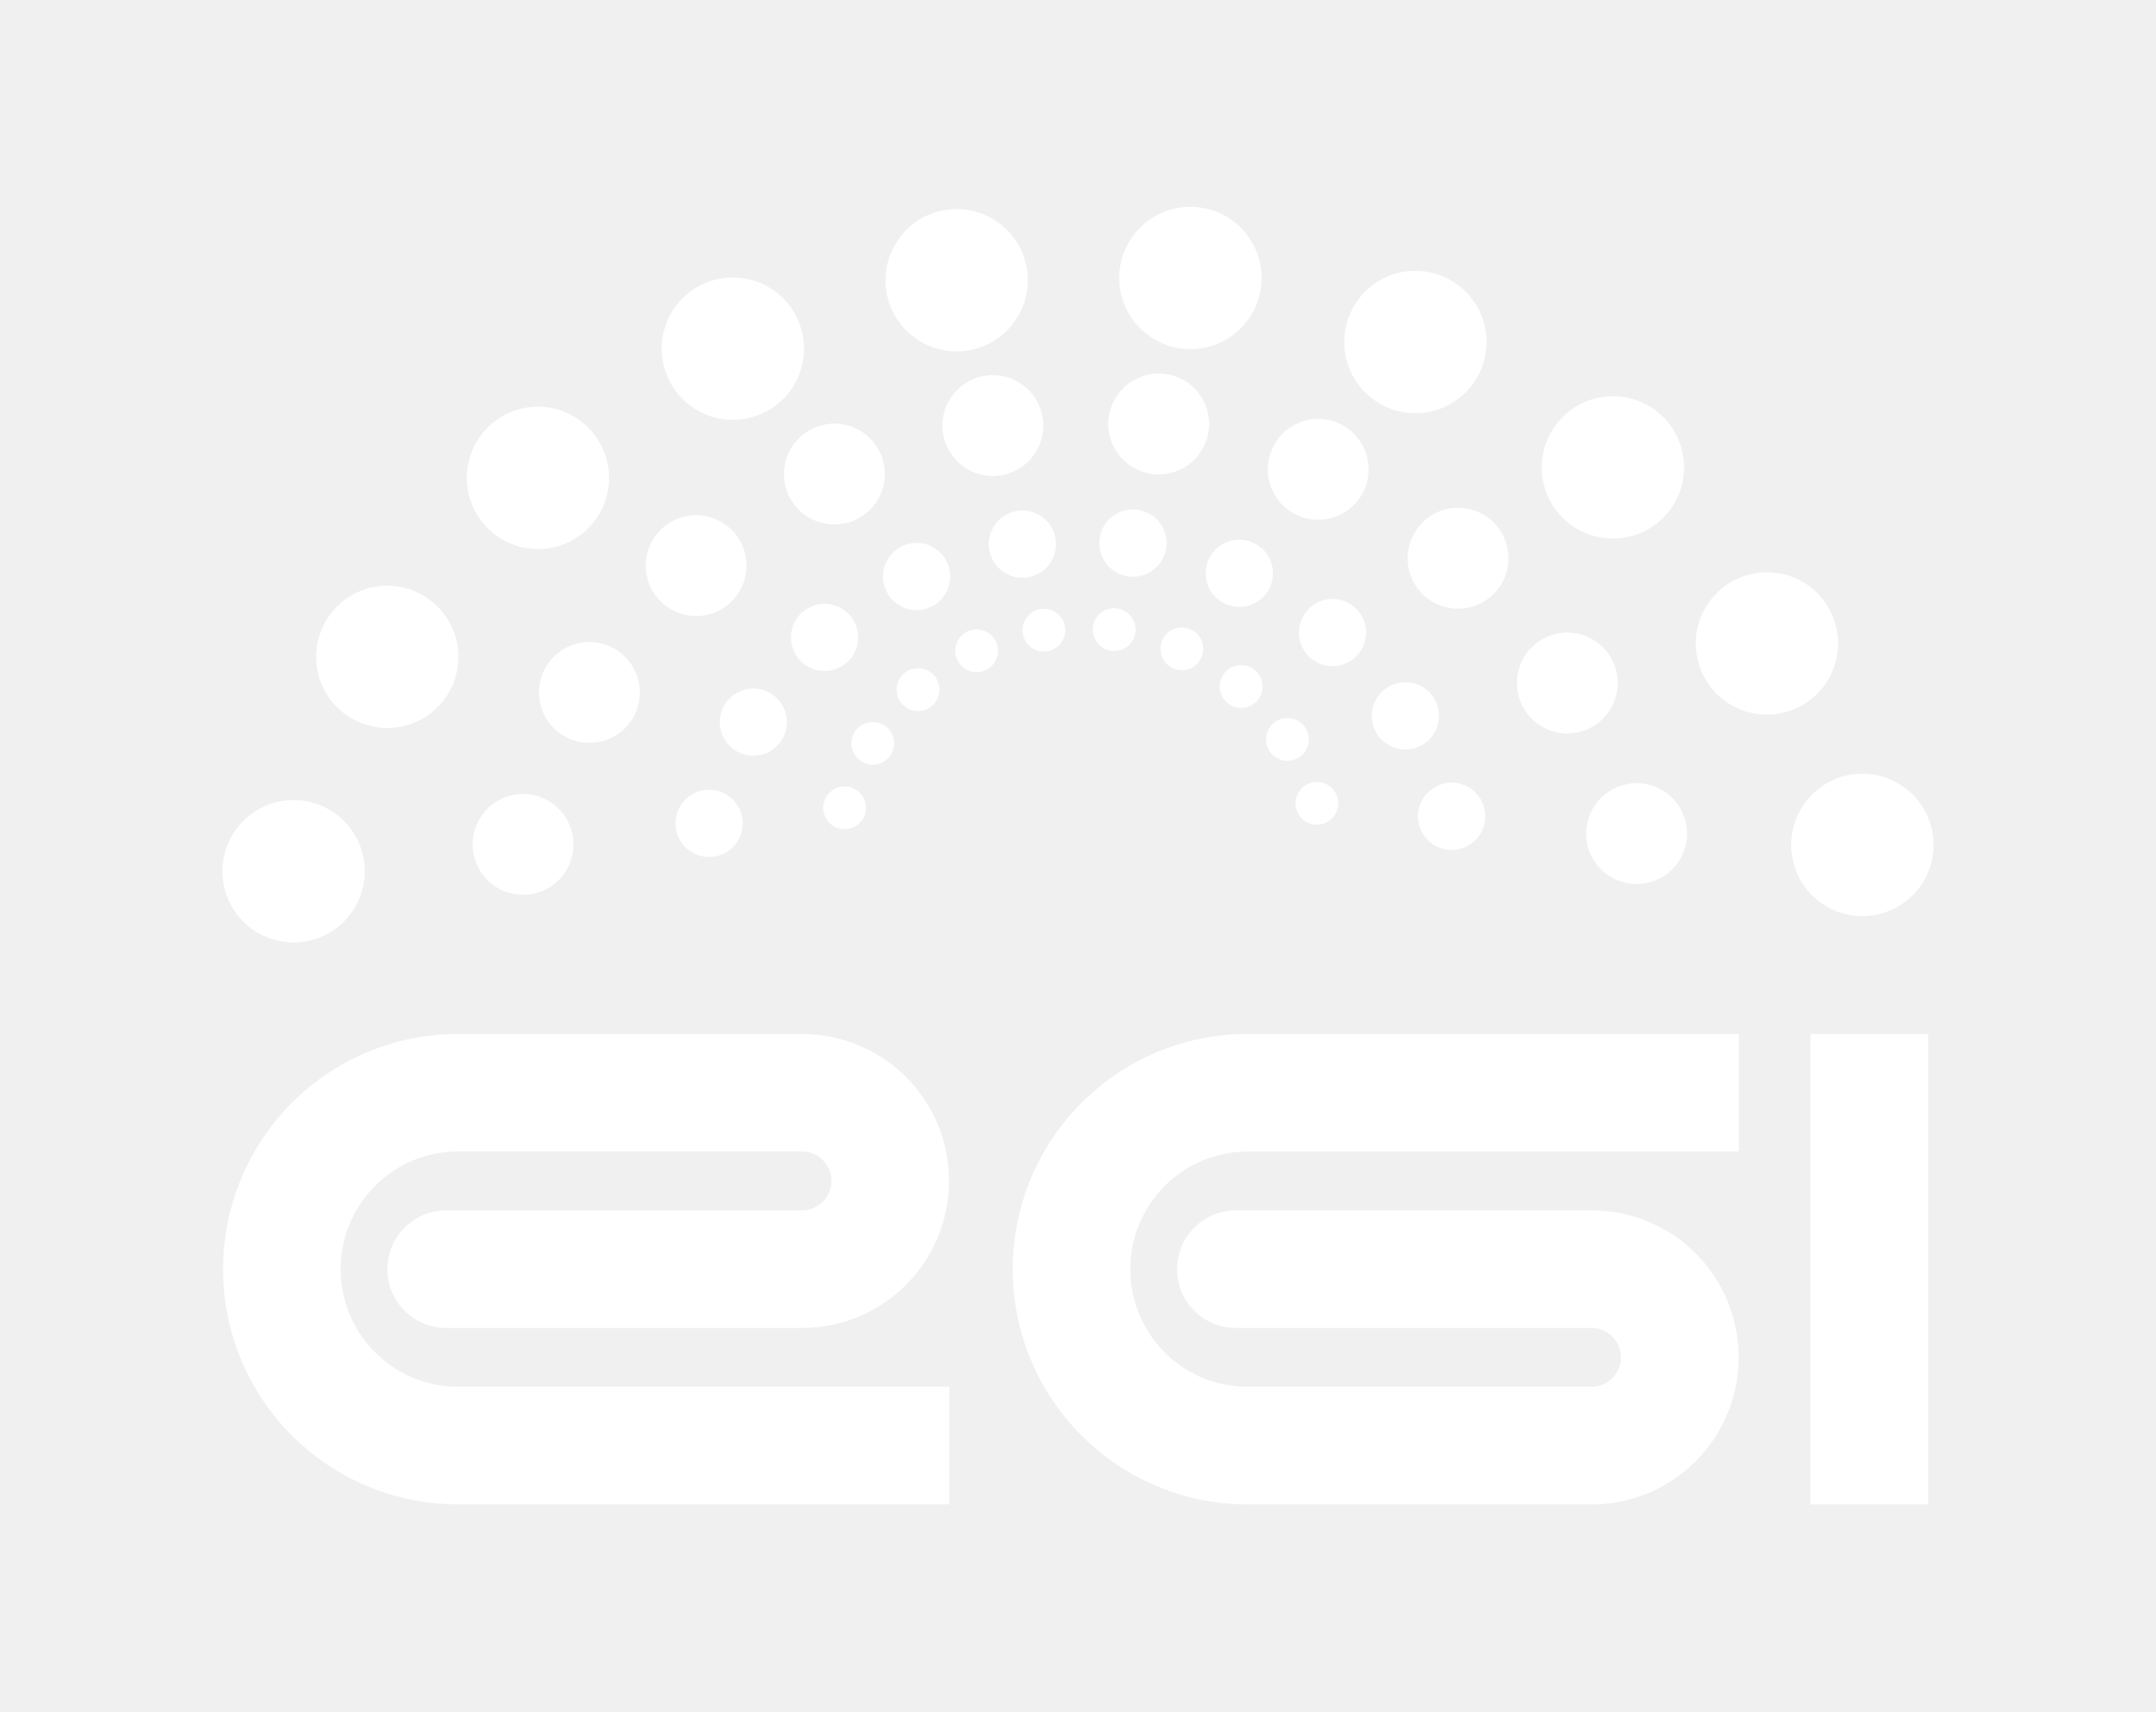
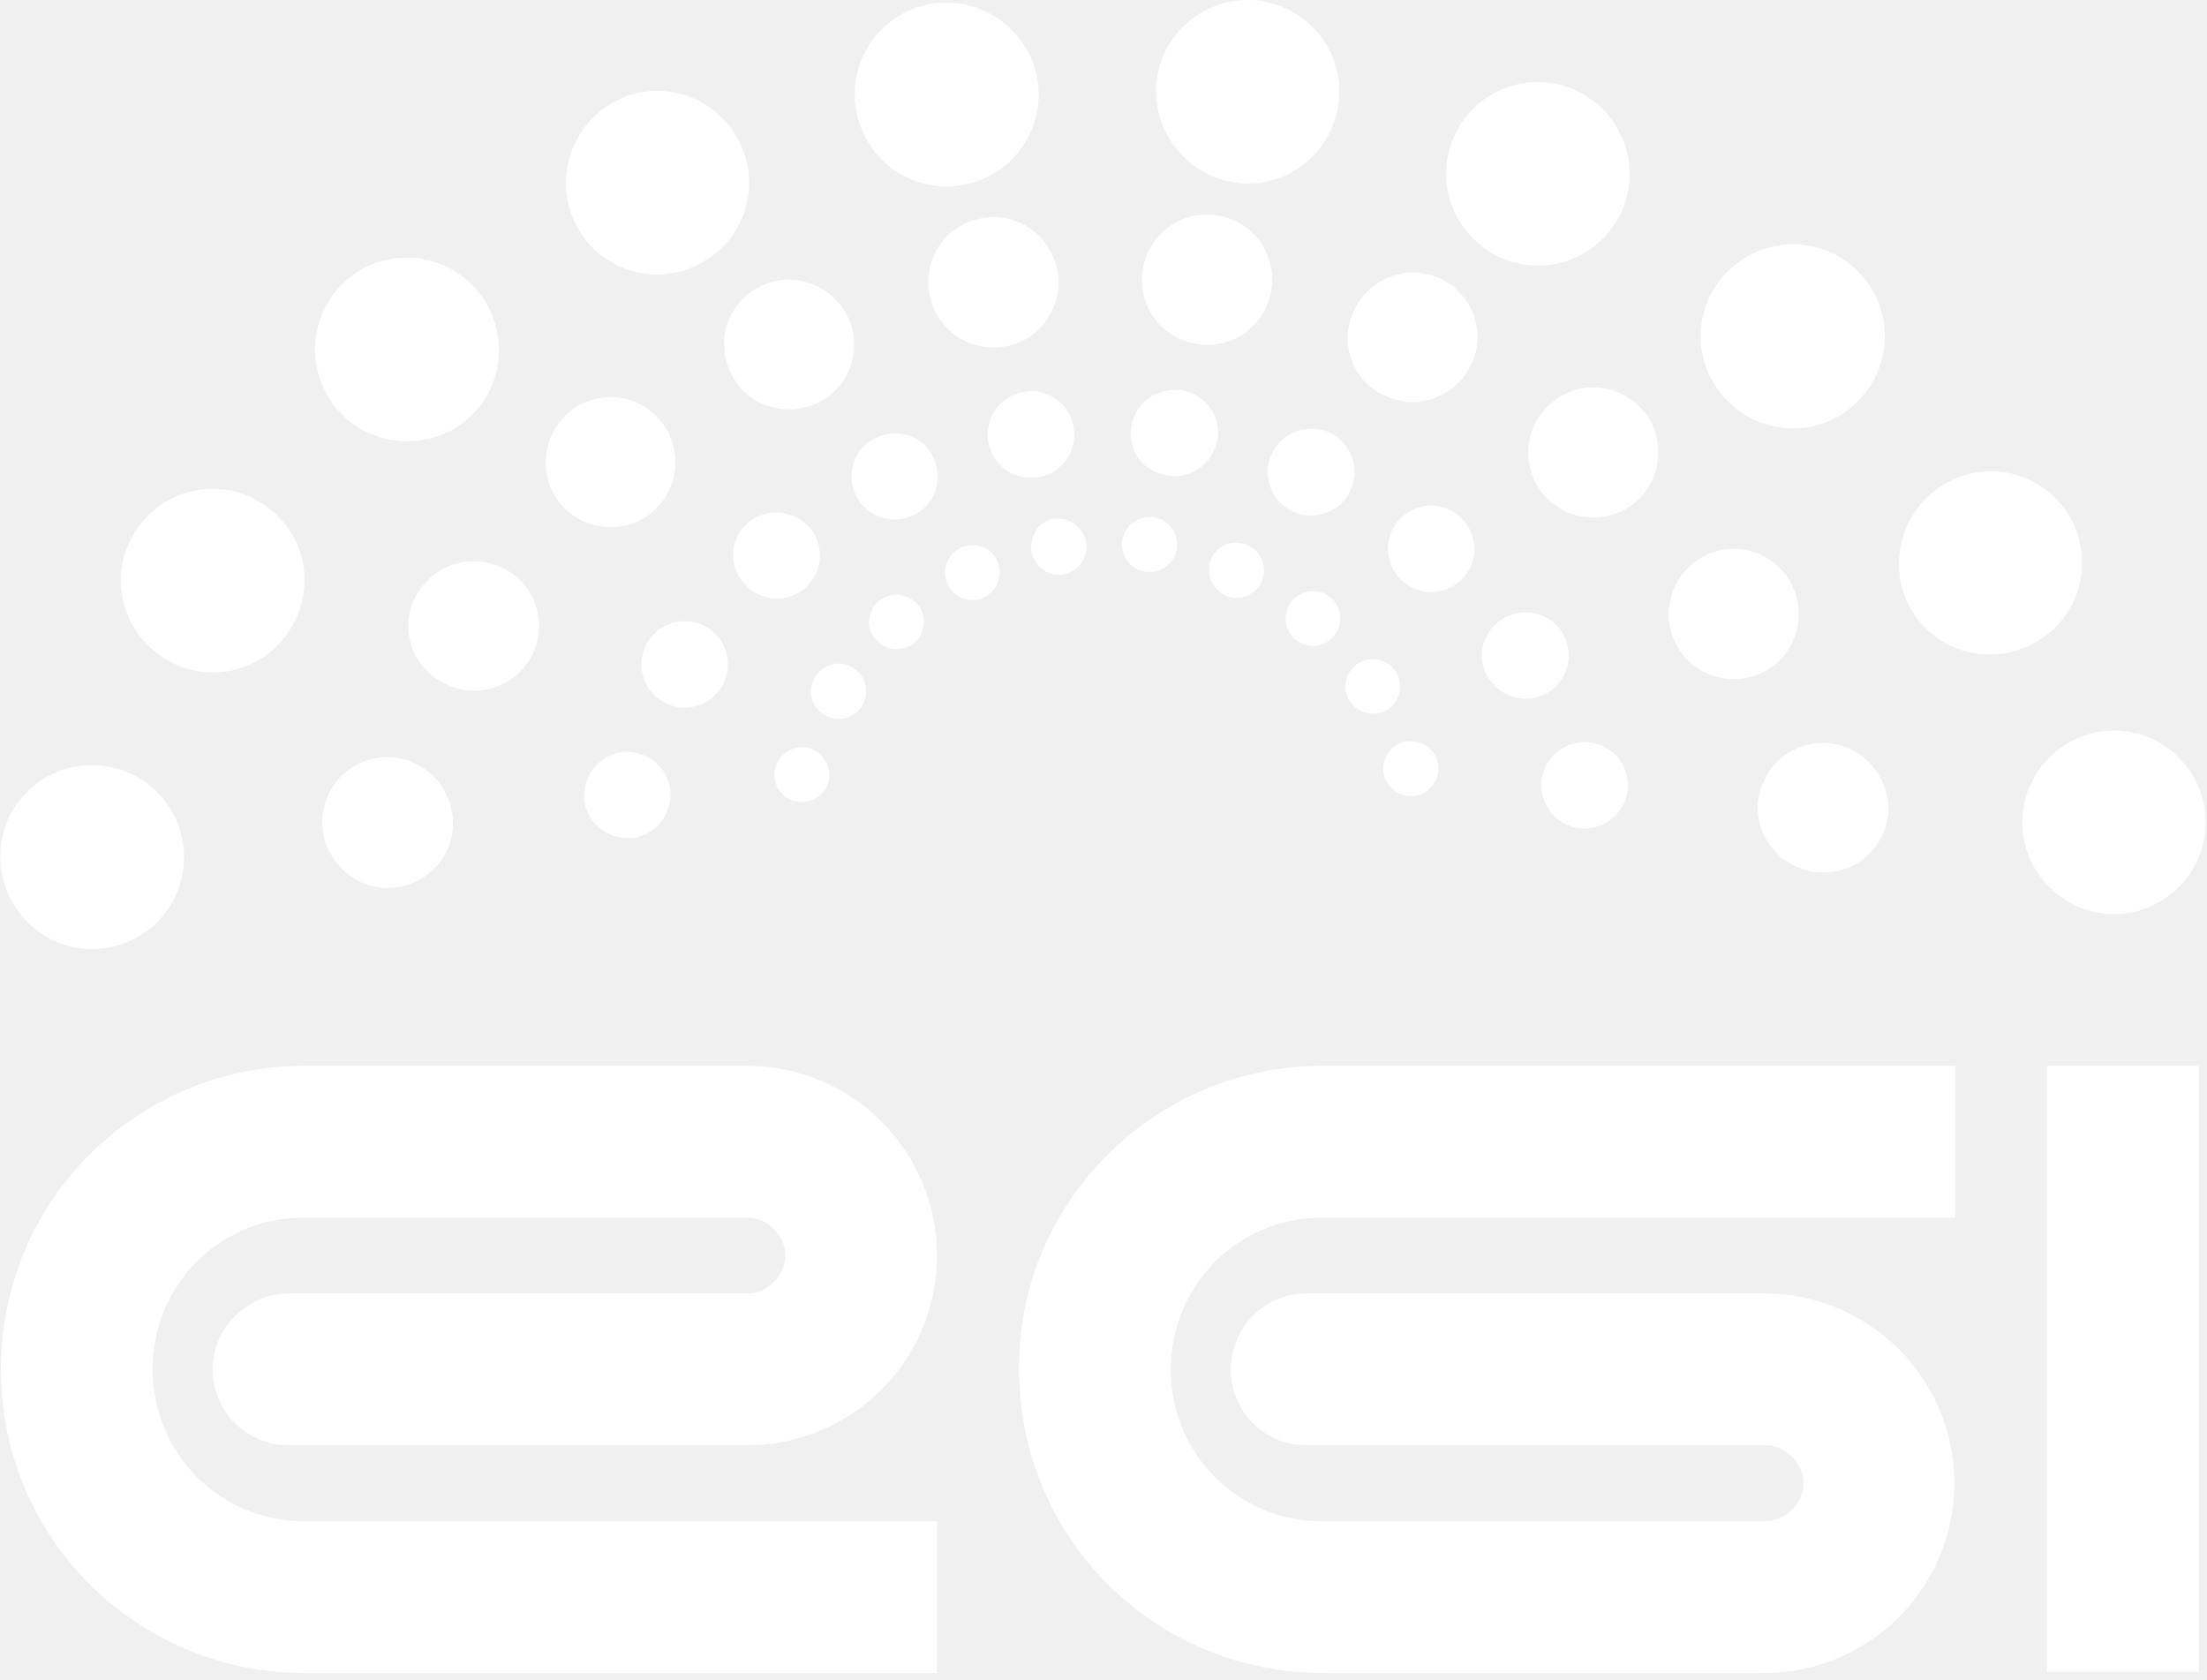
- <svg xmlns="http://www.w3.org/2000/svg" id="Layer_1" viewBox="0 0 315 250" version="1.1" width="315" height="250">
-   <defs id="defs1">
-     <style id="style1">.cls-1{fill:#fff;}</style>
-   </defs>
-   <g id="g41" transform="translate(32.50162,30.215)" style="fill:#ffffff">
-     <path class="cls-1" d="M 131.12,9.02 C 131.82,3.8 136.28,0 141.41,0 v 0 c 0.46,0 0.93,0.03 1.39,0.09 v 0 c 5.69,0.76 9.69,5.99 8.93,11.68 v 0 c -0.76,5.69 -6,9.69 -11.68,8.93 v 0 c -5.69,-0.76 -9.69,-5.99 -8.94,-11.68 v 0 z" id="path1" style="fill:#ffffff" />
-     <path class="cls-1" d="m 105.69,0.45 c 0.53,-0.08 1.06,-0.12 1.59,-0.12 v 0 c 5.04,0 9.47,3.68 10.26,8.82 v 0 c 0.87,5.68 -3.02,10.98 -8.7,11.85 v 0 c -5.67,0.87 -10.98,-3.02 -11.85,-8.7 v 0 c -0.87,-5.67 3.03,-10.98 8.7,-11.85 z" id="path2" style="fill:#ffffff" />
-     <path class="cls-1" d="m 70.14,11.32 c 1.43,-0.67 2.94,-1 4.43,-1 v 0 c 3.9,0 7.63,2.2 9.4,5.96 v 0 c 2.45,5.19 0.24,11.39 -4.96,13.84 v 0 c -5.19,2.45 -11.39,0.24 -13.84,-4.96 v 0 C 62.72,19.97 64.94,13.77 70.13,11.32 v 0 z" id="path3" style="fill:#ffffff" />
-     <path class="cls-1" d="m 195.27,31.3 c 2.05,-2.4 4.96,-3.63 7.89,-3.63 v 0 c 2.4,0 4.8,0.83 6.77,2.51 v 0 c 4.34,3.74 4.86,10.3 1.11,14.65 v 0 c -3.74,4.36 -10.3,4.86 -14.66,1.12 v 0 c -4.36,-3.74 -4.86,-10.3 -1.12,-14.66 v 0 z" id="path4" style="fill:#ffffff" />
-     <path class="cls-1" d="m 39.16,31.84 c 1.98,-1.76 4.45,-2.64 6.92,-2.64 v 0 c 2.86,0 5.71,1.17 7.76,3.48 v 0 c 3.82,4.28 3.45,10.86 -0.83,14.68 v 0 c -4.28,3.82 -10.85,3.45 -14.67,-0.84 v 0 C 34.52,42.24 34.89,35.67 39.17,31.84 v 0 z" id="path5" style="fill:#ffffff" />
-     <path class="cls-1" d="m 220,55.07 c 1.75,-1.13 3.71,-1.68 5.65,-1.68 v 0 c 3.41,0 6.74,1.67 8.73,4.74 v 0 c 3.11,4.82 1.75,11.25 -3.07,14.38 v 0 c -4.82,3.12 -11.25,1.75 -14.38,-3.06 v 0 C 213.82,64.63 215.18,58.2 220,55.07 Z" id="path6" style="fill:#ffffff" />
-     <path class="cls-1" d="m 15.25,60.26 c 1.97,-3.17 5.37,-4.91 8.84,-4.91 v 0 c 1.87,0 3.77,0.51 5.48,1.57 v 0 c 4.87,3.03 6.37,9.44 3.34,14.31 v 0 c -3.03,4.88 -9.44,6.37 -14.31,3.34 v 0 C 13.72,71.54 12.23,65.13 15.26,60.25 v 0 z" id="path7" style="fill:#ffffff" />
-     <path class="cls-1" d="M 0.37,94.32 C 1.63,89.7 5.82,86.67 10.39,86.67 v 0 c 0.91,0 1.83,0.12 2.75,0.37 v 0 c 5.54,1.52 8.79,7.24 7.28,12.78 v 0 c -1.52,5.53 -7.23,8.79 -12.77,7.27 v 0 C 2.11,105.57 -1.15,99.86 0.37,94.32 Z" id="path8" style="fill:#ffffff" />
-     <path class="cls-1" d="m 129.49,30.75 c 0.5,-3.7 3.67,-6.39 7.29,-6.39 v 0 c 0.33,0 0.65,0.02 0.99,0.06 v 0 c 4.03,0.54 6.86,4.25 6.32,8.28 v 0 c -0.54,4.03 -4.24,6.86 -8.27,6.33 v 0 c -4.04,-0.54 -6.88,-4.25 -6.34,-8.28 v 0 z" id="path9" style="fill:#ffffff" />
-     <path class="cls-1" d="m 111.45,24.67 c 0.38,-0.06 0.75,-0.08 1.12,-0.08 v 0 c 3.58,0 6.71,2.61 7.27,6.25 v 0 c 0.62,4.02 -2.14,7.78 -6.17,8.4 v 0 c -4.02,0.62 -7.78,-2.15 -8.4,-6.17 v 0 c -0.62,-4.02 2.15,-7.78 6.17,-8.4 v 0 z" id="path10" style="fill:#ffffff" />
-     <path class="cls-1" d="m 153.37,35.33 c 1.22,-2.73 3.92,-4.35 6.73,-4.35 v 0 c 1.01,0 2.03,0.21 3.01,0.65 v 0 c 3.71,1.67 5.37,6.03 3.7,9.74 v 0 c -1.66,3.71 -6.02,5.37 -9.74,3.7 v 0 c -3.71,-1.66 -5.37,-6.02 -3.7,-9.74 z" id="path11" style="fill:#ffffff" />
-     <path class="cls-1" d="m 86.26,32.37 c 1.01,-0.47 2.09,-0.7 3.14,-0.7 v 0 c 2.76,0 5.41,1.56 6.67,4.22 v 0 c 1.74,3.68 0.16,8.07 -3.52,9.81 v 0 c -3.68,1.74 -8.07,0.17 -9.81,-3.51 v 0 C 81,38.51 82.58,34.12 86.26,32.38 v 0 z" id="path12" style="fill:#ffffff" />
-     <path class="cls-1" d="m 174.95,46.54 c 1.45,-1.7 3.51,-2.57 5.58,-2.57 v 0 c 1.7,0 3.41,0.58 4.8,1.78 v 0 c 3.09,2.65 3.44,7.3 0.79,10.39 v 0 c -2.65,3.09 -7.3,3.44 -10.39,0.79 v 0 c -3.09,-2.65 -3.44,-7.3 -0.79,-10.39 v 0 z" id="path13" style="fill:#ffffff" />
-     <path class="cls-1" d="m 64.3,46.92 c 1.41,-1.25 3.16,-1.87 4.9,-1.87 v 0 c 2.03,0 4.04,0.83 5.5,2.46 v 0 c 2.71,3.04 2.44,7.69 -0.59,10.4 v 0 c -3.04,2.71 -7.69,2.44 -10.4,-0.59 v 0 C 61,54.28 61.27,49.63 64.3,46.91 v 0 z" id="path14" style="fill:#ffffff" />
-     <path class="cls-1" d="m 192.48,63.39 c 1.24,-0.8 2.63,-1.19 4.01,-1.19 v 0 c 2.41,0 4.77,1.18 6.18,3.36 v 0 c 2.21,3.41 1.24,7.98 -2.17,10.19 v 0 c -3.41,2.22 -7.98,1.24 -10.19,-2.17 v 0 c -2.21,-3.41 -1.24,-7.98 2.17,-10.19 z" id="path15" style="fill:#ffffff" />
-     <path class="cls-1" d="m 47.35,67.06 c 1.4,-2.24 3.8,-3.48 6.27,-3.48 v 0 c 1.33,0 2.67,0.36 3.88,1.11 v 0 c 3.46,2.15 4.52,6.7 2.37,10.15 v 0 c -2.15,3.45 -6.69,4.51 -10.15,2.36 v 0 C 46.26,75.05 45.21,70.51 47.35,67.05 v 0 z" id="path16" style="fill:#ffffff" />
-     <path class="cls-1" d="m 36.81,91.21 c 0.89,-3.27 3.87,-5.43 7.1,-5.43 v 0 c 0.65,0 1.3,0.09 1.95,0.26 v 0 c 3.92,1.08 6.24,5.13 5.16,9.06 v 0 c -1.07,3.92 -5.13,6.23 -9.05,5.15 v 0 c -3.92,-1.07 -6.23,-5.12 -5.16,-9.04 z" id="path17" style="fill:#ffffff" />
-     <path class="cls-1" d="m 128.15,48.47 c 0.34,-2.47 2.44,-4.26 4.87,-4.26 v 0 c 0.22,0 0.44,0.01 0.66,0.05 v 0 c 2.69,0.36 4.58,2.83 4.21,5.52 v 0 c -0.35,2.69 -2.83,4.58 -5.52,4.22 v 0 c -2.69,-0.36 -4.57,-2.83 -4.22,-5.52 v 0 z" id="path18" style="fill:#ffffff" />
-     <path class="cls-1" d="m 116.13,44.42 c 0.25,-0.04 0.5,-0.05 0.75,-0.05 v 0 c 2.39,0 4.48,1.74 4.85,4.17 v 0 c 0.41,2.68 -1.43,5.19 -4.11,5.6 v 0 c -2.68,0.41 -5.19,-1.43 -5.6,-4.11 v 0 c -0.41,-2.68 1.43,-5.19 4.11,-5.6 v 0 z" id="path19" style="fill:#ffffff" />
-     <path class="cls-1" d="m 144.08,51.53 c 0.82,-1.82 2.61,-2.9 4.49,-2.9 v 0 c 0.67,0 1.36,0.14 2.01,0.44 v 0 c 0,0 0,0 0,0 v 0 c 2.48,1.11 3.58,4.01 2.47,6.49 v 0 c -1.12,2.47 -4.02,3.58 -6.5,2.47 v 0 c -2.48,-1.11 -3.58,-4.02 -2.47,-6.49 v 0 z" id="path20" style="fill:#ffffff" />
-     <path class="cls-1" d="m 99.33,49.56 c 0.68,-0.32 1.39,-0.47 2.09,-0.47 v 0 c 1.84,0 3.6,1.04 4.44,2.82 v 0 c 1.16,2.45 0.11,5.38 -2.34,6.54 v 0 c -2.45,1.16 -5.38,0.11 -6.54,-2.34 v 0 c -1.16,-2.46 -0.11,-5.38 2.35,-6.54 v 0 z" id="path21" style="fill:#ffffff" />
-     <path class="cls-1" d="M 84.7,59.25 C 85.64,58.42 86.8,58 87.97,58 v 0 c 1.35,0 2.7,0.56 3.67,1.64 v 0 c 1.8,2.02 1.63,5.13 -0.4,6.93 v 0 c -2.02,1.81 -5.13,1.63 -6.93,-0.39 v 0 C 82.5,64.16 82.68,61.05 84.7,59.24 v 0 z" id="path22" style="fill:#ffffff" />
-     <path class="cls-1" d="m 170.15,70.24 c 0.82,-0.53 1.75,-0.79 2.67,-0.79 v 0 c 1.61,0 3.18,0.79 4.13,2.24 v 0 c 1.47,2.28 0.83,5.32 -1.45,6.8 v 0 c -2.27,1.48 -5.32,0.82 -6.8,-1.45 v 0 c -1.47,-2.28 -0.82,-5.32 1.45,-6.79 v 0 z" id="path23" style="fill:#ffffff" />
-     <path class="cls-1" d="m 178.2,84.32 c 0.46,-0.14 0.93,-0.2 1.4,-0.2 v 0 c 2.11,0 4.07,1.38 4.7,3.53 v 0 c 0.77,2.6 -0.72,5.33 -3.33,6.1 v 0 c -2.6,0.77 -5.33,-0.72 -6.1,-3.32 v 0 c -0.77,-2.6 0.72,-5.33 3.33,-6.1 v 0 z" id="path24" style="fill:#ffffff" />
-     <path class="cls-1" d="m 66.36,88.78 c 0.6,-2.18 2.58,-3.62 4.74,-3.62 v 0 c 0.43,0 0.87,0.06 1.3,0.18 v 0 c 2.62,0.72 4.16,3.42 3.44,6.03 v 0 c -0.71,2.62 -3.42,4.16 -6.03,3.44 v 0 c -2.62,-0.72 -4.16,-3.42 -3.44,-6.03 v 0 z" id="path25" style="fill:#ffffff" />
-     <path class="cls-1" d="m 127.18,61.35 c 0.21,-1.57 1.56,-2.71 3.1,-2.71 v 0 c 0.13,0 0.27,0 0.42,0.03 v 0 c 1.71,0.23 2.9,1.8 2.69,3.51 v 0 c -0.23,1.71 -1.81,2.91 -3.52,2.68 v 0 c -1.71,-0.23 -2.91,-1.8 -2.69,-3.51 z" id="path26" style="fill:#ffffff" />
-     <path class="cls-1" d="m 119.54,58.77 c 0.16,-0.02 0.32,-0.04 0.48,-0.04 v 0 c 1.51,0 2.84,1.11 3.08,2.65 v 0 c 0.26,1.7 -0.91,3.3 -2.61,3.56 v 0 c -1.71,0.26 -3.3,-0.91 -3.56,-2.62 v 0 c -0.26,-1.7 0.91,-3.3 2.61,-3.56 v 0 z" id="path27" style="fill:#ffffff" />
-     <path class="cls-1" d="m 137.31,63.29 c 0.52,-1.16 1.65,-1.84 2.85,-1.84 v 0 c 0.43,0 0.87,0.09 1.29,0.28 v 0 c 1.57,0.7 2.27,2.55 1.57,4.13 v 0 c -0.71,1.57 -2.56,2.28 -4.13,1.57 v 0 c -1.57,-0.71 -2.27,-2.55 -1.57,-4.13 v 0 z" id="path28" style="fill:#ffffff" />
-     <path class="cls-1" d="m 99.54,68.21 c 0.59,-0.53 1.34,-0.8 2.08,-0.8 v 0 c 0.86,0 1.72,0.35 2.33,1.05 v 0 c 1.15,1.29 1.04,3.26 -0.25,4.41 v 0 c -1.28,1.15 -3.26,1.03 -4.41,-0.25 v 0 c -1.14,-1.29 -1.04,-3.26 0.25,-4.41 z" id="path29" style="fill:#ffffff" />
-     <path class="cls-1" d="m 153.9,75.19 c 0.52,-0.34 1.11,-0.5 1.69,-0.5 v 0 c 1.03,0 2.03,0.5 2.62,1.42 v 0 c 0.94,1.45 0.53,3.39 -0.92,4.32 v 0 c -1.45,0.94 -3.38,0.53 -4.32,-0.92 v 0 c -0.94,-1.45 -0.52,-3.38 0.92,-4.32 v 0 z" id="path30" style="fill:#ffffff" />
-     <path class="cls-1" d="m 92.36,76.74 c 0.59,-0.95 1.61,-1.47 2.66,-1.48 v 0 c 0.56,0 1.13,0.16 1.65,0.47 v 0 c 1.47,0.92 1.91,2.84 1,4.3 v 0 c -0.91,1.47 -2.84,1.92 -4.3,1.01 v 0 c -1.46,-0.92 -1.91,-2.84 -1,-4.31 v 0 z" id="path31" style="fill:#ffffff" />
-     <path class="cls-1" d="m 159.01,84.15 c 0.3,-0.09 0.59,-0.13 0.89,-0.13 v 0 c 1.35,0 2.6,0.88 2.99,2.24 v 0 c 0.49,1.66 -0.46,3.39 -2.1,3.88 v 0 c -1.66,0.49 -3.39,-0.46 -3.88,-2.11 v 0 c -0.49,-1.66 0.46,-3.39 2.11,-3.88 v 0 z" id="path32" style="fill:#ffffff" />
-     <path class="cls-1" d="m 87.89,86.98 c 0.38,-1.39 1.64,-2.3 3.01,-2.3 v 0 c 0.27,0 0.55,0.04 0.82,0.11 v 0 c 1.67,0.46 2.65,2.18 2.19,3.84 v 0 c -0.46,1.66 -2.18,2.64 -3.84,2.19 v 0 C 88.4,90.36 87.43,88.64 87.88,86.98 v 0 z" id="path33" style="fill:#ffffff" />
-     <path class="cls-1" d="m 204.54,84.51 c 0.69,-0.21 1.39,-0.31 2.08,-0.31 v 0 c 3.18,0 6.12,2.08 7.06,5.29 v 0 c 1.16,3.9 -1.08,8 -4.98,9.15 v 0 c -3.91,1.14 -8,-1.08 -9.16,-4.98 v 0 c -1.14,-3.9 1.08,-8 4.99,-9.15 v 0 z" id="path34" style="fill:#ffffff" />
-     <rect class="cls-1" x="232.02" y="120.84" width="17.18" height="68.73" id="rect34" style="fill:#ffffff" />
-     <path class="cls-1" d="m 24.1,155.2 c 0,-4.74 3.85,-8.59 8.6,-8.59 h 51.98 c 1.21,0 2.23,-0.47 3.04,-1.26 v 0 c 0.79,-0.8 1.25,-1.83 1.25,-3.04 v 0 c 0,-1.22 -0.47,-2.23 -1.25,-3.04 v 0 c -0.81,-0.79 -1.83,-1.25 -3.04,-1.26 H 34.41 c -4.75,0 -8.98,1.91 -12.11,5.02 v 0 c -3.12,3.14 -5.02,7.39 -5.03,12.16 v 0 c 0.01,4.78 1.91,9.02 5.03,12.16 v 0 c 3.12,3.13 7.35,5.02 12.11,5.02 h 71.79 v 17.19 H 34.39 c -9.45,0 -18.08,-3.87 -24.26,-10.08 v 0 C 3.94,173.3 0.08,164.66 0.09,155.2 v 0 c 0,-9.46 3.85,-18.1 10.04,-24.29 v 0 c 6.18,-6.21 14.82,-10.07 24.27,-10.07 h 50.27 c 5.9,0 11.33,2.41 15.19,6.28 v 0 c 3.88,3.86 6.3,9.29 6.29,15.19 v 0 c 0,5.91 -2.42,11.33 -6.29,15.2 v 0 c -3.85,3.86 -9.27,6.28 -15.17,6.28 h -52 c -4.75,0 -8.6,-3.84 -8.6,-8.59 z" id="path35" style="fill:#ffffff" />
-     <path class="cls-1" d="m 139.47,155.2 c 0,4.75 3.84,8.59 8.59,8.59 h 51.97 c 1.21,0 2.24,0.47 3.04,1.26 v 0 c 0.79,0.81 1.25,1.83 1.25,3.04 v 0 c 0,1.21 -0.47,2.23 -1.25,3.03 v 0 c -0.8,0.79 -1.83,1.25 -3.04,1.26 h -50.26 c -4.76,0 -8.98,-1.89 -12.11,-5.02 v 0 c -3.11,-3.14 -5.02,-7.37 -5.02,-12.16 v 0 c 0,-4.77 1.91,-9.02 5.02,-12.16 v 0 c 3.13,-3.11 7.35,-5.02 12.11,-5.02 h 71.79 v -17.18 h -71.8 c -9.45,0 -18.08,3.86 -24.25,10.07 v 0 c -6.2,6.19 -10.05,14.83 -10.05,24.29 v 0 c 0,9.46 3.84,18.1 10.05,24.29 v 0 c 6.18,6.21 14.81,10.08 24.27,10.08 h 50.26 c 5.91,0 11.34,-2.42 15.2,-6.3 v 0 c 3.86,-3.86 6.29,-9.28 6.28,-15.19 v 0 c 0,-5.9 -2.42,-11.32 -6.28,-15.19 v 0 c -3.86,-3.87 -9.28,-6.29 -15.18,-6.29 h -51.99 c -4.75,0 -8.59,3.85 -8.59,8.59 v 0 z" id="path36" style="fill:#ffffff" />
-     <path class="cls-1" d="m 250,93.22 c 0,5.74 -4.66,10.4 -10.41,10.4 -5.75,0 -10.39,-4.66 -10.39,-10.4 0,-5.74 4.66,-10.4 10.39,-10.4 5.73,0 10.41,4.66 10.41,10.4 z" id="path37" style="fill:#ffffff" />
-     <path class="cls-1" d="m 184.69,19.75 c 0,5.74 -4.65,10.4 -10.4,10.4 -5.75,0 -10.39,-4.66 -10.39,-10.4 0,-5.74 4.65,-10.4 10.39,-10.4 5.74,0 10.4,4.66 10.4,10.4 z" id="path38" style="fill:#ffffff" />
-     <path class="cls-1" d="m 167.09,62.2 c 0,2.71 -2.2,4.91 -4.91,4.91 -2.71,0 -4.9,-2.2 -4.9,-4.91 0,-2.71 2.19,-4.91 4.9,-4.91 2.71,0 4.91,2.2 4.91,4.91 z" id="path39" style="fill:#ffffff" />
-     <path class="cls-1" d="m 82.47,75.28 c 0,2.71 -2.2,4.91 -4.91,4.91 -2.71,0 -4.9,-2.2 -4.9,-4.91 0,-2.71 2.19,-4.9 4.9,-4.9 2.71,0 4.91,2.19 4.91,4.9 z" id="path40" style="fill:#ffffff" />
-     <circle class="cls-1" cx="148.83" cy="70.08" r="3.13" id="circle40" style="fill:#ffffff" />
-     <path class="cls-1" d="m 113.31,64.86 c 0,1.73 -1.4,3.13 -3.13,3.13 -1.73,0 -3.12,-1.4 -3.12,-3.13 0,-1.73 1.4,-3.12 3.12,-3.12 1.72,0 3.13,1.4 3.13,3.12 z" id="path41" style="fill:#ffffff" />
-   </g>
+ <svg xmlns="http://www.w3.org/2000/svg" width="159" height="121" viewBox="0 0 159 121" fill="none">
+   <path d="M83.334 5.721C83.779 2.415 86.639 0 89.881 0C90.199 0 90.453 0 90.771 0.064C94.394 0.572 96.937 3.877 96.428 7.501C95.92 11.124 92.615 13.666 88.991 13.158C85.432 12.649 82.889 9.344 83.334 5.721Z" fill="white" />
+   <path d="M67.188 0.254C67.506 0.191 67.888 0.191 68.206 0.191C71.384 0.191 74.244 2.543 74.753 5.785C75.325 9.408 72.846 12.777 69.222 13.349C65.599 13.921 62.23 11.442 61.658 7.819C61.086 4.196 63.565 0.827 67.188 0.254Z" fill="white" />
+   <path d="M44.559 7.183C45.449 6.738 46.403 6.547 47.356 6.547C49.835 6.547 52.187 7.946 53.331 10.361C54.92 13.667 53.458 17.608 50.153 19.133C46.848 20.722 42.907 19.26 41.381 15.955C39.855 12.713 41.254 8.772 44.559 7.183Z" fill="white" />
+   <path d="M124.143 19.896C125.478 18.37 127.321 17.608 129.165 17.608C130.69 17.608 132.216 18.116 133.487 19.197C136.221 21.549 136.602 25.744 134.186 28.541C131.835 31.338 127.639 31.656 124.842 29.24C122.045 26.825 121.728 22.693 124.143 19.896Z" fill="white" />
+   <path d="M24.918 20.214C26.189 19.07 27.778 18.561 29.304 18.561C31.147 18.561 32.927 19.324 34.262 20.786C36.677 23.519 36.486 27.715 33.753 30.13C31.02 32.546 26.825 32.291 24.409 29.622C21.93 26.825 22.184 22.693 24.918 20.214Z" fill="white" />
+   <path d="M139.844 35.025C140.924 34.325 142.196 33.944 143.403 33.944C145.565 33.944 147.662 35.025 148.933 36.931C150.904 39.983 150.078 44.114 146.963 46.085C143.912 48.055 139.78 47.229 137.81 44.114C135.903 41.063 136.792 36.995 139.844 35.025Z" fill="white" />
+   <path d="M9.726 38.33C10.997 36.296 13.158 35.215 15.319 35.215C16.527 35.215 17.735 35.533 18.815 36.232C21.93 38.139 22.884 42.208 20.913 45.322C19.006 48.437 14.938 49.39 11.823 47.42C8.708 45.449 7.755 41.381 9.726 38.33Z" fill="white" />
+   <path d="M0.255 59.942C1.081 57.018 3.751 55.111 6.611 55.111C7.183 55.111 7.755 55.175 8.391 55.365C11.887 56.319 13.985 59.942 13.031 63.502C12.078 66.998 8.454 69.095 4.895 68.142C1.335 67.125 -0.699 63.502 0.255 59.942Z" fill="white" />
+   <path d="M82.317 19.515C82.635 17.163 84.669 15.447 86.957 15.447C87.148 15.447 87.402 15.447 87.593 15.51C90.135 15.828 91.979 18.18 91.597 20.786C91.28 23.329 88.928 25.172 86.322 24.791C83.779 24.473 81.936 22.121 82.317 19.515Z" fill="white" />
+   <path d="M70.875 15.701C71.13 15.637 71.384 15.637 71.575 15.637C73.863 15.637 75.833 17.29 76.215 19.642C76.596 22.184 74.88 24.6 72.274 24.981C69.731 25.363 67.316 23.646 66.934 21.04C66.553 18.434 68.269 16.082 70.875 15.701Z" fill="white" />
+   <path d="M97.509 22.439C98.272 20.723 99.988 19.642 101.768 19.642C102.404 19.642 103.039 19.769 103.675 20.023C106.027 21.104 107.108 23.837 106.027 26.189C104.946 28.541 102.213 29.622 99.861 28.541C97.509 27.587 96.429 24.791 97.509 22.439Z" fill="white" />
+   <path d="M54.857 20.595C55.492 20.277 56.192 20.15 56.827 20.15C58.607 20.15 60.26 21.167 61.086 22.82C62.167 25.172 61.213 27.969 58.861 29.049C56.51 30.13 53.713 29.177 52.632 26.825C51.488 24.473 52.505 21.676 54.857 20.595Z" fill="white" />
+   <path d="M111.239 29.558C112.192 28.477 113.464 27.905 114.799 27.905C115.879 27.905 116.96 28.287 117.85 29.049C119.82 30.702 120.011 33.69 118.358 35.66C116.642 37.631 113.718 37.822 111.748 36.169C109.777 34.516 109.523 31.529 111.239 29.558Z" fill="white" />
+   <path d="M40.873 29.812C41.763 28.986 42.907 28.605 43.987 28.605C45.259 28.605 46.53 29.113 47.483 30.194C49.2 32.101 49.009 35.088 47.102 36.804C45.195 38.521 42.207 38.33 40.491 36.423C38.775 34.516 38.966 31.529 40.873 29.812Z" fill="white" />
+   <path d="M122.363 40.301C123.126 39.792 124.016 39.538 124.906 39.538C126.431 39.538 127.957 40.301 128.847 41.699C130.245 43.86 129.609 46.784 127.448 48.183C125.287 49.581 122.363 48.946 120.965 46.784C119.566 44.623 120.202 41.699 122.363 40.301Z" fill="white" />
+   <path d="M30.13 42.652C31.02 41.254 32.546 40.428 34.135 40.428C34.961 40.428 35.851 40.682 36.614 41.127C38.839 42.462 39.474 45.386 38.139 47.547C36.741 49.772 33.88 50.407 31.719 49.072C29.431 47.737 28.732 44.813 30.13 42.652Z" fill="white" />
+   <path d="M23.392 57.972C23.964 55.874 25.871 54.539 27.905 54.539C28.286 54.539 28.731 54.603 29.176 54.73C31.655 55.429 33.117 57.972 32.482 60.514C31.782 62.993 29.24 64.456 26.697 63.82C24.155 63.057 22.693 60.451 23.392 57.972Z" fill="white" />
+   <path d="M81.491 30.829C81.681 29.24 83.016 28.096 84.606 28.096C84.733 28.096 84.86 28.096 85.05 28.096C86.767 28.35 87.975 29.876 87.72 31.592C87.466 33.308 85.94 34.516 84.224 34.262C82.444 34.071 81.237 32.545 81.491 30.829Z" fill="white" />
+   <path d="M73.799 28.223C73.99 28.223 74.117 28.16 74.244 28.16C75.77 28.16 77.105 29.24 77.359 30.829C77.613 32.546 76.469 34.135 74.753 34.389C73.036 34.643 71.447 33.499 71.193 31.783C70.939 30.067 72.083 28.477 73.799 28.223Z" fill="white" />
+   <path d="M91.597 32.736C92.106 31.592 93.25 30.893 94.458 30.893C94.903 30.893 95.348 30.957 95.729 31.147C97.318 31.846 98.017 33.69 97.318 35.279C96.619 36.868 94.776 37.567 93.186 36.868C91.597 36.169 90.898 34.326 91.597 32.736Z" fill="white" />
+   <path d="M63.12 31.529C63.565 31.338 64.01 31.211 64.455 31.211C65.599 31.211 66.743 31.846 67.252 32.99C68.014 34.58 67.315 36.423 65.79 37.122C64.201 37.885 62.357 37.186 61.658 35.66C60.895 34.071 61.594 32.228 63.12 31.529Z" fill="white" />
+   <path d="M53.84 37.694C54.412 37.186 55.175 36.932 55.937 36.932C56.827 36.932 57.654 37.313 58.289 37.949C59.433 39.22 59.306 41.191 58.035 42.335C56.764 43.479 54.793 43.352 53.649 42.08C52.441 40.809 52.568 38.839 53.84 37.694Z" fill="white" />
+   <path d="M108.188 44.623C108.697 44.305 109.332 44.114 109.904 44.114C110.921 44.114 111.938 44.623 112.51 45.513C113.464 46.975 113.019 48.882 111.621 49.835C110.159 50.789 108.252 50.344 107.298 48.945C106.281 47.547 106.726 45.576 108.188 44.623Z" fill="white" />
+   <path d="M113.273 53.586C113.591 53.522 113.845 53.459 114.163 53.459C115.498 53.459 116.769 54.348 117.151 55.683C117.659 57.336 116.706 59.052 115.053 59.561C113.4 60.069 111.684 59.116 111.176 57.463C110.667 55.81 111.621 54.094 113.273 53.586Z" fill="white" />
+   <path d="M42.207 56.446C42.589 55.048 43.86 54.158 45.195 54.158C45.449 54.158 45.767 54.221 46.021 54.285C47.674 54.73 48.691 56.446 48.182 58.099C47.737 59.752 46.021 60.769 44.368 60.26C42.716 59.815 41.699 58.099 42.207 56.446Z" fill="white" />
+   <path d="M80.855 38.966C80.983 37.949 81.872 37.249 82.826 37.249C82.889 37.249 83.017 37.249 83.08 37.249C84.161 37.377 84.924 38.394 84.796 39.474C84.669 40.555 83.652 41.318 82.572 41.191C81.491 41.063 80.728 40.11 80.855 38.966Z" fill="white" />
+   <path d="M75.96 37.377C76.088 37.377 76.151 37.377 76.278 37.377C77.232 37.377 78.058 38.076 78.249 39.093C78.44 40.174 77.677 41.191 76.596 41.381C75.516 41.572 74.499 40.809 74.308 39.729C74.181 38.521 74.88 37.504 75.96 37.377Z" fill="white" />
+   <path d="M87.275 40.237C87.593 39.474 88.356 39.093 89.055 39.093C89.309 39.093 89.627 39.156 89.881 39.283C90.898 39.728 91.343 40.936 90.898 41.89C90.454 42.907 89.246 43.352 88.292 42.907C87.275 42.398 86.83 41.254 87.275 40.237Z" fill="white" />
+   <path d="M63.248 43.352C63.629 43.034 64.074 42.843 64.582 42.843C65.154 42.843 65.663 43.097 66.044 43.479C66.807 44.305 66.68 45.577 65.917 46.276C65.091 46.975 63.82 46.911 63.12 46.085C62.358 45.322 62.485 44.115 63.248 43.352Z" fill="white" />
+   <path d="M97.827 47.801C98.145 47.611 98.526 47.483 98.907 47.483C99.543 47.483 100.179 47.801 100.56 48.373C101.132 49.263 100.878 50.535 99.988 51.107C99.098 51.679 97.827 51.424 97.255 50.535C96.619 49.645 96.937 48.373 97.827 47.801Z" fill="white" />
+   <path d="M58.734 48.755C59.116 48.183 59.752 47.801 60.451 47.801C60.832 47.801 61.15 47.928 61.468 48.119C62.421 48.691 62.676 49.899 62.103 50.852C61.531 51.806 60.324 52.06 59.37 51.488C58.417 50.916 58.099 49.708 58.734 48.755Z" fill="white" />
+   <path d="M101.069 53.459C101.26 53.395 101.45 53.395 101.641 53.395C102.531 53.395 103.294 53.967 103.548 54.794C103.866 55.874 103.23 56.955 102.213 57.273C101.133 57.59 100.052 56.955 99.734 55.938C99.416 54.921 100.052 53.776 101.069 53.459Z" fill="white" />
+   <path d="M55.874 55.302C56.128 54.412 56.891 53.84 57.781 53.84C57.971 53.84 58.099 53.84 58.289 53.903C59.37 54.221 59.942 55.302 59.688 56.319C59.37 57.4 58.289 57.972 57.272 57.717C56.192 57.463 55.556 56.319 55.874 55.302Z" fill="white" />
+   <path d="M129.991 53.713C130.436 53.586 130.881 53.522 131.326 53.522C133.36 53.522 135.203 54.857 135.839 56.891C136.602 59.37 135.14 61.976 132.661 62.676C130.182 63.375 127.576 61.976 126.813 59.497C126.114 57.082 127.512 54.476 129.991 53.713Z" fill="white" />
+   <path d="M158.405 76.787H147.471V120.456H158.405V76.787Z" fill="white" />
+   <path d="M15.319 98.654C15.319 95.666 17.798 93.187 20.786 93.187H53.84C54.603 93.187 55.238 92.869 55.747 92.361C56.255 91.852 56.573 91.216 56.573 90.454C56.573 89.691 56.255 89.055 55.747 88.547C55.238 88.038 54.603 87.72 53.84 87.72H21.867C18.816 87.72 16.146 88.928 14.175 90.899C12.205 92.869 10.997 95.602 10.997 98.654C10.997 101.705 12.205 104.374 14.175 106.409C16.146 108.379 18.879 109.587 21.867 109.587H67.507V120.52H21.867C15.828 120.52 10.361 118.041 6.42 114.1C2.479 110.159 0.064 104.692 0.064 98.654C0.064 92.615 2.479 87.148 6.42 83.207C10.361 79.266 15.828 76.787 21.867 76.787H53.84C57.59 76.787 61.023 78.313 63.502 80.792C65.981 83.271 67.507 86.703 67.507 90.454C67.507 94.204 65.981 97.636 63.502 100.116C61.023 102.595 57.59 104.12 53.84 104.12H20.786C17.735 104.12 15.319 101.641 15.319 98.654Z" fill="white" />
+   <path d="M88.673 98.654C88.673 101.705 91.089 104.12 94.14 104.12H127.194C127.957 104.12 128.592 104.438 129.101 104.947C129.609 105.455 129.927 106.091 129.927 106.854C129.927 107.616 129.609 108.252 129.101 108.76C128.592 109.269 127.957 109.587 127.194 109.587H95.221C92.169 109.587 89.5 108.379 87.529 106.409C85.559 104.438 84.351 101.705 84.351 98.654C84.351 95.602 85.559 92.933 87.529 90.899C89.5 88.928 92.233 87.72 95.221 87.72H140.86V76.787H95.221C89.182 76.787 83.715 79.266 79.774 83.207C75.833 87.148 73.354 92.615 73.418 98.654C73.418 104.692 75.833 110.159 79.774 114.1C83.715 118.041 89.182 120.52 95.221 120.52H127.13C130.881 120.52 134.313 118.994 136.792 116.515C139.271 114.036 140.797 110.604 140.797 106.854C140.797 103.103 139.271 99.671 136.792 97.192C134.313 94.713 130.881 93.187 127.13 93.187H94.076C91.089 93.187 88.673 95.666 88.673 98.654Z" fill="white" />
+   <path d="M158.913 59.243C158.913 62.866 155.926 65.854 152.302 65.854C148.679 65.854 145.692 62.866 145.692 59.243C145.692 55.62 148.679 52.632 152.302 52.632C155.926 52.632 158.913 55.62 158.913 59.243Z" fill="white" />
+   <path d="M117.405 12.523C117.405 16.146 114.481 19.133 110.794 19.133C107.171 19.133 104.183 16.146 104.183 12.523C104.183 8.899 107.107 5.912 110.794 5.912C114.417 5.912 117.405 8.899 117.405 12.523Z" fill="white" />
+   <path d="M106.218 39.538C106.218 41.254 104.819 42.653 103.103 42.653C101.387 42.653 99.989 41.254 99.989 39.538C99.989 37.822 101.387 36.423 103.103 36.423C104.819 36.423 106.218 37.822 106.218 39.538Z" fill="white" />
+   <path d="M52.441 47.865C52.441 49.581 51.043 50.979 49.326 50.979C47.61 50.979 46.212 49.581 46.212 47.865C46.212 46.148 47.61 44.75 49.326 44.75C51.043 44.75 52.441 46.148 52.441 47.865Z" fill="white" />
+   <path d="M94.585 46.53C95.673 46.53 96.555 45.648 96.555 44.559C96.555 43.471 95.673 42.589 94.585 42.589C93.497 42.589 92.615 43.471 92.615 44.559C92.615 45.648 93.497 46.53 94.585 46.53Z" fill="white" />
+   <path d="M72.019 41.254C72.019 42.335 71.129 43.224 70.049 43.224C68.968 43.224 68.078 42.335 68.078 41.254C68.078 40.173 68.968 39.283 70.049 39.283C71.129 39.22 72.019 40.11 72.019 41.254Z" fill="white" />
</svg>
